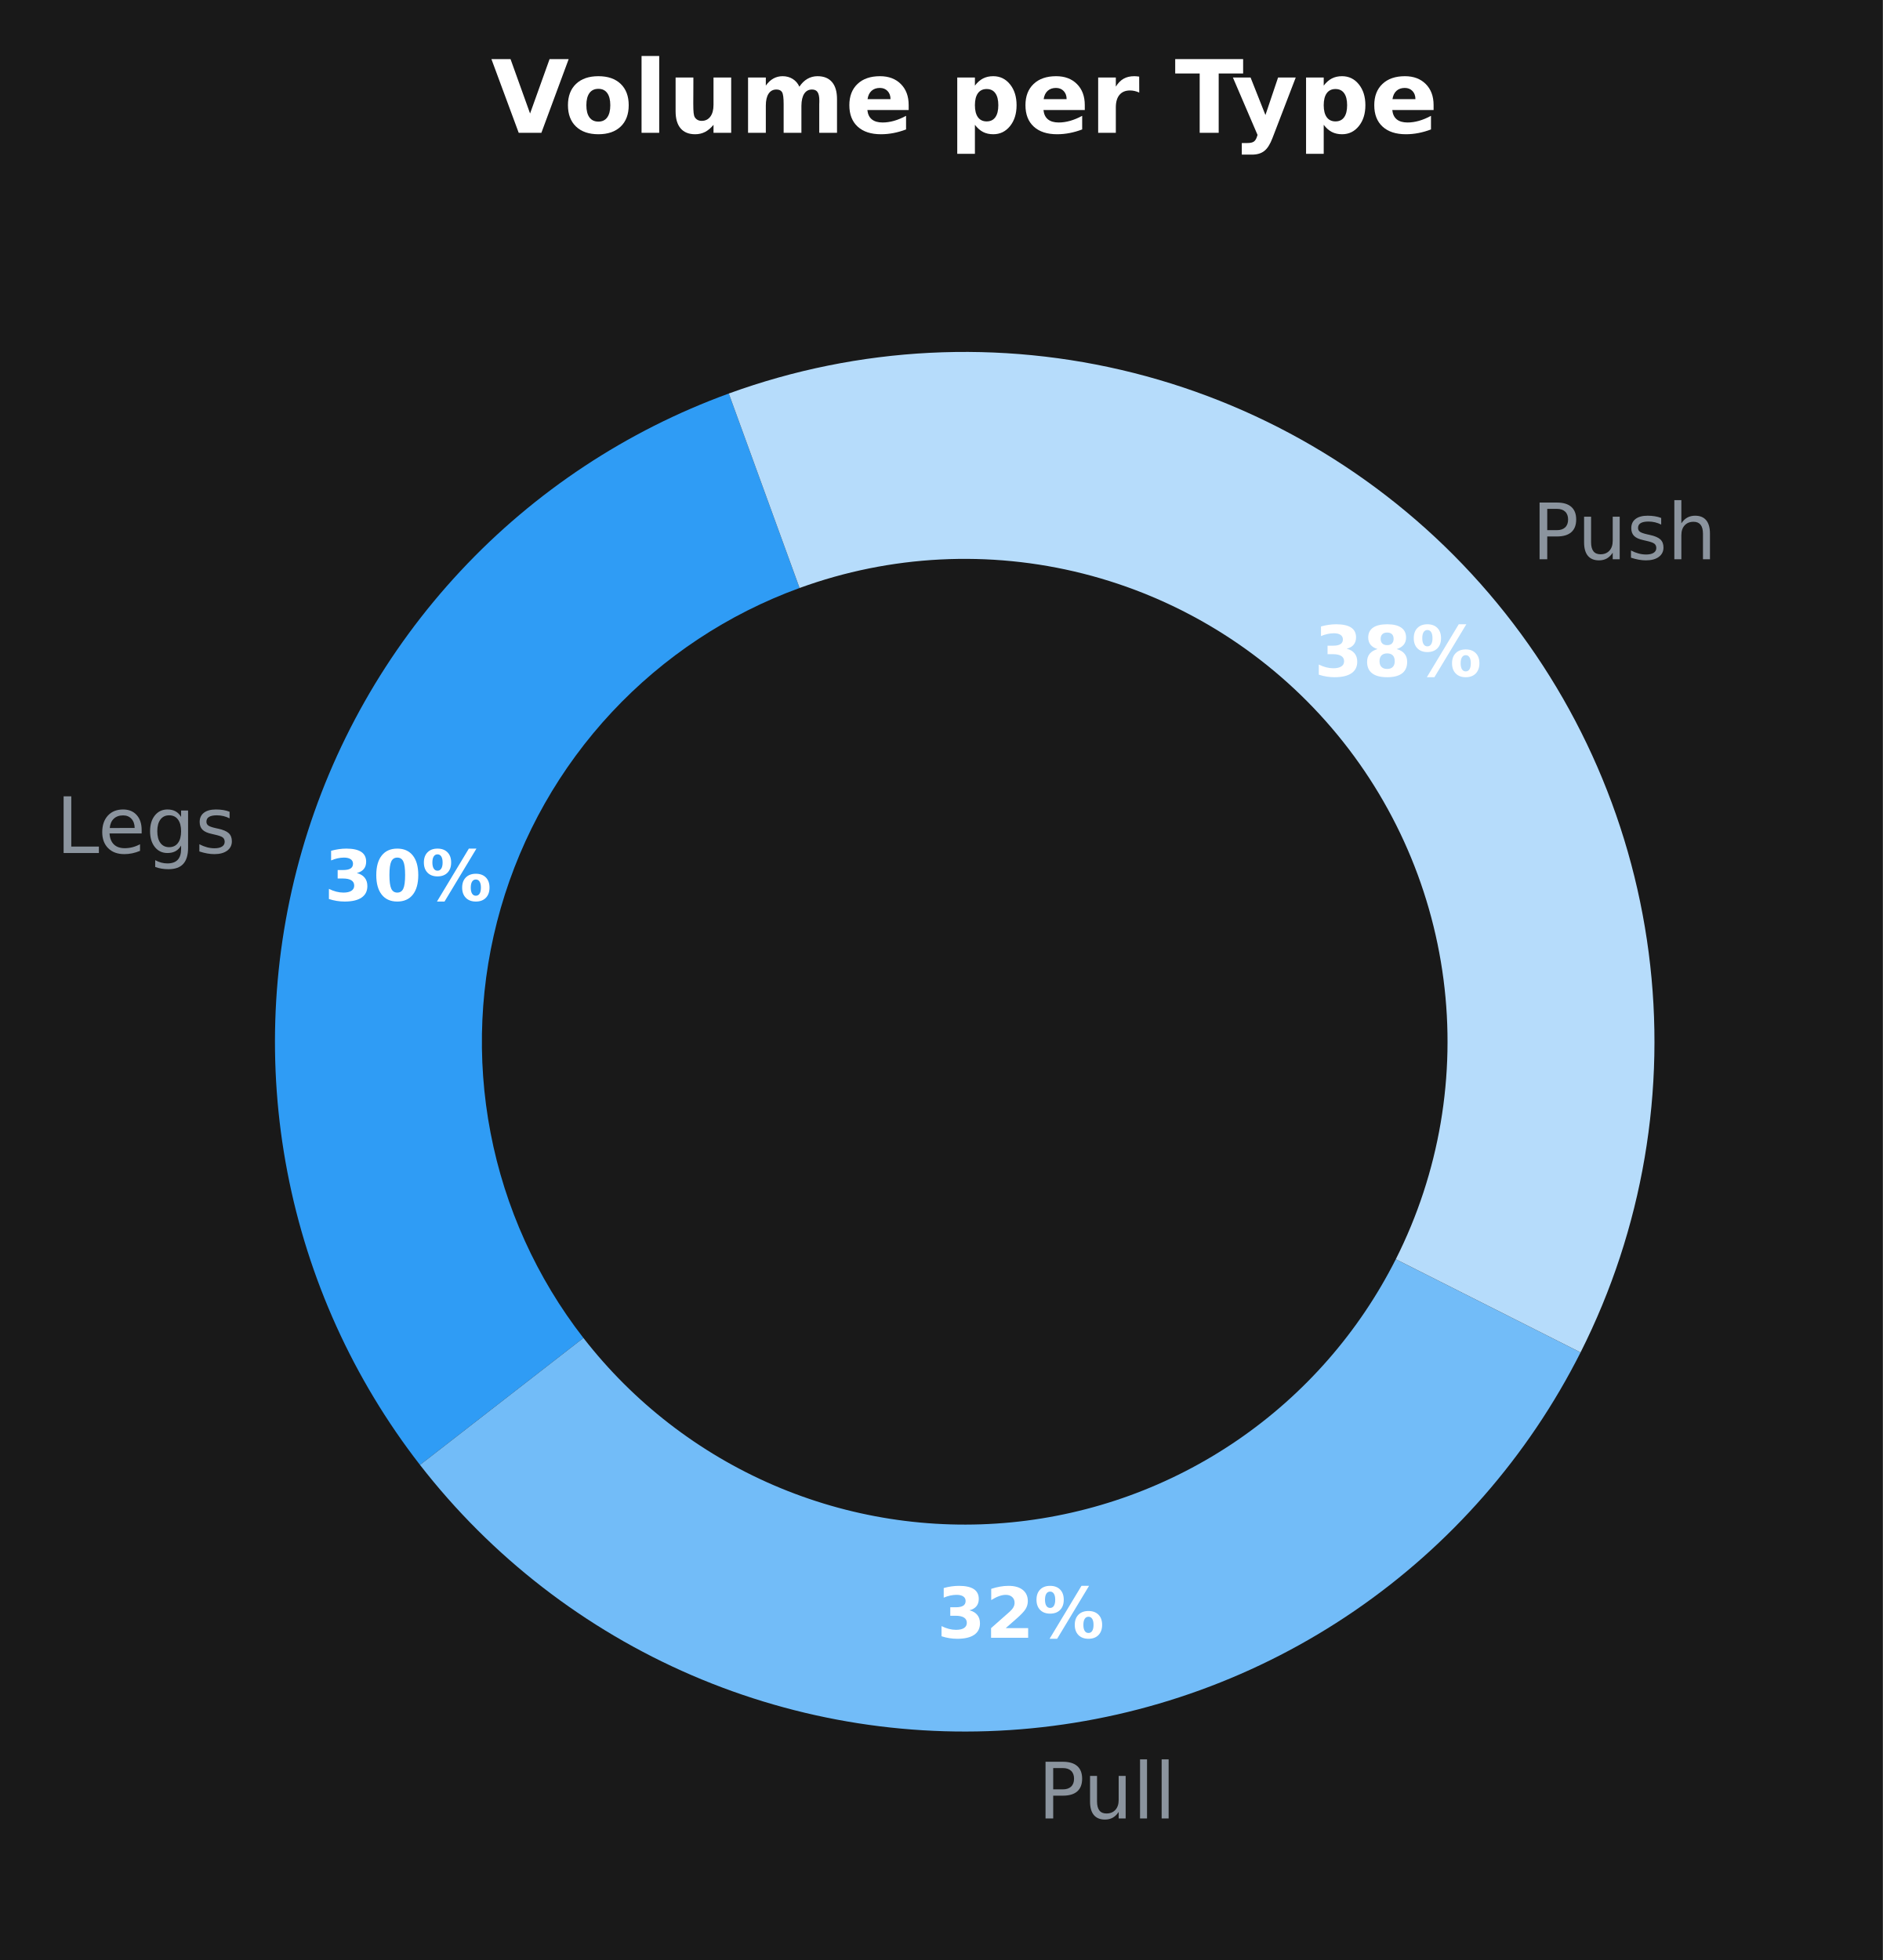
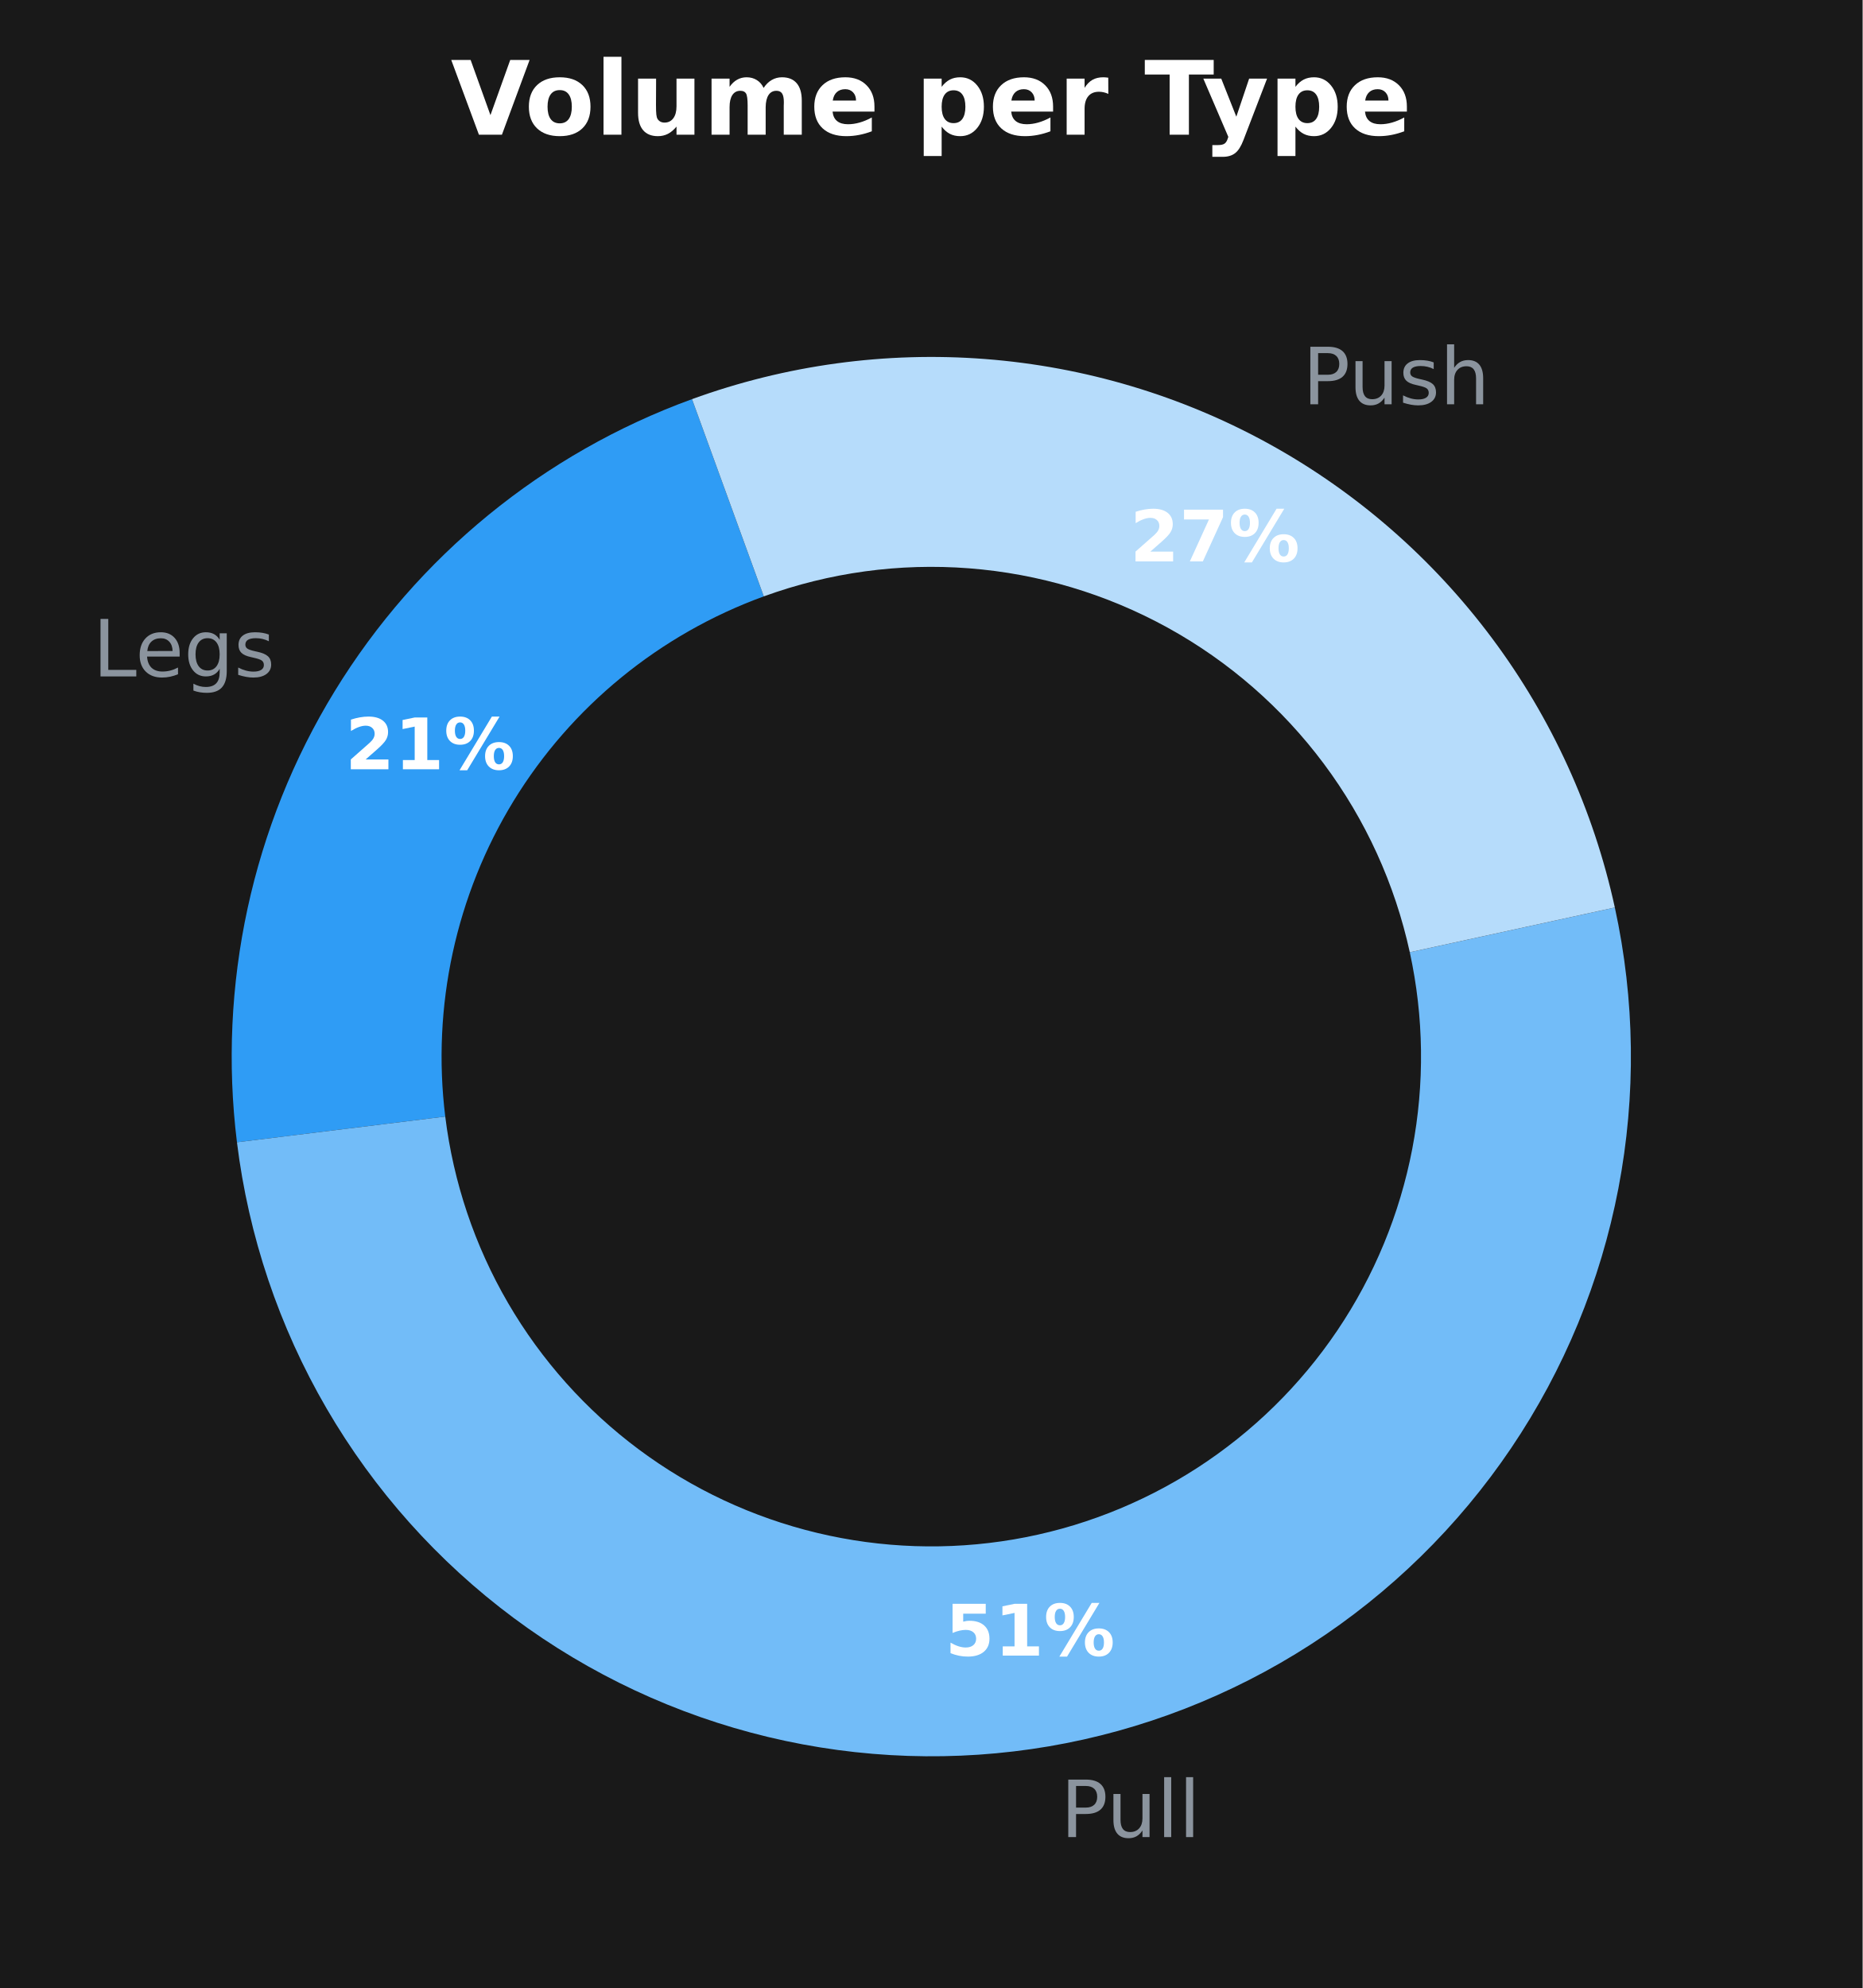
- <svg xmlns="http://www.w3.org/2000/svg" xmlns:xlink="http://www.w3.org/1999/xlink" width="242.144pt" height="252.038pt" viewBox="0 0 242.144 252.038" version="1.1">
+ <svg xmlns="http://www.w3.org/2000/svg" xmlns:xlink="http://www.w3.org/1999/xlink" width="236.16pt" height="252.038pt" viewBox="0 0 236.16 252.038" version="1.1">
  <defs>
    <style type="text/css">*{stroke-linejoin: round; stroke-linecap: butt}</style>
  </defs>
  <g id="figure_1">
    <g id="patch_1">
-       <path d="M 0 252.038  L 242.144 252.038  L 242.144 0  L 0 0  z " style="fill: #191919" />
+       <path d="M 0 252.038  L 236.16 252.038  L 236.16 0  L 0 0  z " style="fill: #191919" />
    </g>
    <g id="axes_1">
      <g id="patch_2">
-         <path d="M 93.726 50.603  C 80.592 55.384 68.772 63.201 59.233 73.416  C 49.694 83.632 42.703 95.958 38.831 109.388  C 34.96 122.818 34.317 136.975 36.955 150.7  C 39.593 164.425 45.438 177.335 54.012 188.373  L 75.028 172.049  C 69.026 164.322 64.934 155.285 63.088 145.677  C 61.241 136.07 61.691 126.16 64.401 116.759  C 67.111 107.358 72.005 98.73 78.682 91.579  C 85.36 84.428 93.634 78.956 102.827 75.61  z " style="fill: #2f9cf5" />
+         <path d="M 87.741 50.603  C 68.89 57.465 52.912 70.523 42.435 87.631  C 31.958 104.739 27.587 124.905 30.043 144.816  L 56.454 141.558  C 54.735 127.621 57.794 113.504 65.128 101.529  C 72.463 89.553 83.647 80.413 96.843 75.61  z " style="fill: #2f9cf5" />
      </g>
      <g id="patch_3">
-         <path d="M 54.012 188.373  C 63.192 200.192 75.216 209.497 88.96 215.42  C 102.704 221.343 117.725 223.692 132.621 222.248  C 147.517 220.805 161.808 215.615 174.159 207.163  C 186.509 198.711 196.523 187.27 203.263 173.908  L 179.503 161.923  C 174.785 171.276 167.776 179.285 159.13 185.201  C 150.485 191.118 140.481 194.751 130.054 195.761  C 119.627 196.772 109.112 195.127 99.491 190.981  C 89.871 186.836 81.454 180.322 75.028 172.049  z " style="fill: #72bcf8" />
+         <path d="M 30.043 144.816  C 31.511 156.718 35.377 168.199 41.408 178.565  C 47.438 188.93 55.508 197.966 65.13 205.124  C 74.751 212.283 85.724 217.416 97.385 220.214  C 109.047 223.012 121.155 223.416 132.977 221.402  C 144.798 219.388 156.09 214.998 166.167 208.497  C 176.244 201.996 184.899 193.518 191.607 183.578  C 198.315 173.638 202.939 162.439 205.197 150.662  C 207.455 138.884 207.302 126.77 204.746 115.054  L 178.746 120.725  C 180.535 128.927 180.643 137.406 179.062 145.651  C 177.481 153.895 174.245 161.734 169.549 168.692  C 164.853 175.65 158.795 181.584 151.741 186.135  C 144.687 190.686 136.783 193.759 128.508 195.169  C 120.232 196.579 111.757 196.296 103.594 194.337  C 95.431 192.379 87.749 188.785 81.015 183.774  C 74.28 178.763 68.631 172.438 64.409 165.183  C 60.188 157.927 57.482 149.89 56.454 141.558  z " style="fill: #72bcf8" />
      </g>
      <g id="patch_4">
-         <path d="M 203.263 173.908  C 211.268 158.038 214.322 140.122 212.025 122.496  C 209.728 104.87 202.186 88.335 190.381 75.046  C 178.576 61.758 163.045 52.319 145.812 47.961  C 128.58 43.603 110.429 44.524 93.726 50.603  L 102.828 75.61  C 114.52 71.354 127.225 70.71 139.288 73.76  C 151.351 76.811 162.222 83.418 170.486 92.72  C 178.749 102.022 184.029 113.597 185.637 125.935  C 187.244 138.273 185.107 150.814 179.503 161.923  z " style="fill: #b6dcfb" />
+         <path d="M 204.746 115.054  C 202.05 102.693 196.74 91.05 189.174 80.911  C 181.608 70.771 171.96 62.366 160.878 56.261  C 149.796 50.157 137.536 46.494 124.922 45.518  C 112.308 44.542 99.63 46.276 87.741 50.603  L 96.843 75.61  C 105.165 72.581 114.04 71.367 122.869 72.05  C 131.699 72.733 140.281 75.298 148.039 79.57  C 155.796 83.843 162.55 89.727 167.846 96.825  C 173.142 103.923 176.859 112.072 178.746 120.725  z " style="fill: #b6dcfb" />
      </g>
      <g id="matplotlib.axis_1" />
      <g id="matplotlib.axis_2" />
      <g id="text_1">
-         <g style="fill: #8b949e" transform="translate(7.2 109.6905) scale(0.1 -0.1)">
+         <g style="fill: #8b949e" transform="translate(11.76263 85.75723) scale(0.1 -0.1)">
          <defs>
            <path id="DejaVuSans-4c" d="M 628 4666  L 1259 4666  L 1259 531  L 3531 531  L 3531 0  L 628 0  L 628 4666  z " transform="scale(0.015625)" />
            <path id="DejaVuSans-65" d="M 3597 1894  L 3597 1613  L 953 1613  Q 991 1019 1311 708  Q 1631 397 2203 397  Q 2534 397 2845 478  Q 3156 559 3463 722  L 3463 178  Q 3153 47 2828 -22  Q 2503 -91 2169 -91  Q 1331 -91 842 396  Q 353 884 353 1716  Q 353 2575 817 3079  Q 1281 3584 2069 3584  Q 2775 3584 3186 3129  Q 3597 2675 3597 1894  z M 3022 2063  Q 3016 2534 2758 2815  Q 2500 3097 2075 3097  Q 1594 3097 1305 2825  Q 1016 2553 972 2059  L 3022 2063  z " transform="scale(0.015625)" />
            <path id="DejaVuSans-67" d="M 2906 1791  Q 2906 2416 2648 2759  Q 2391 3103 1925 3103  Q 1463 3103 1205 2759  Q 947 2416 947 1791  Q 947 1169 1205 825  Q 1463 481 1925 481  Q 2391 481 2648 825  Q 2906 1169 2906 1791  z M 3481 434  Q 3481 -459 3084 -895  Q 2688 -1331 1869 -1331  Q 1566 -1331 1297 -1286  Q 1028 -1241 775 -1147  L 775 -588  Q 1028 -725 1275 -790  Q 1522 -856 1778 -856  Q 2344 -856 2625 -561  Q 2906 -266 2906 331  L 2906 616  Q 2728 306 2450 153  Q 2172 0 1784 0  Q 1141 0 747 490  Q 353 981 353 1791  Q 353 2603 747 3093  Q 1141 3584 1784 3584  Q 2172 3584 2450 3431  Q 2728 3278 2906 2969  L 2906 3500  L 3481 3500  L 3481 434  z " transform="scale(0.015625)" />
            <path id="DejaVuSans-73" d="M 2834 3397  L 2834 2853  Q 2591 2978 2328 3040  Q 2066 3103 1784 3103  Q 1356 3103 1142 2972  Q 928 2841 928 2578  Q 928 2378 1081 2264  Q 1234 2150 1697 2047  L 1894 2003  Q 2506 1872 2764 1633  Q 3022 1394 3022 966  Q 3022 478 2636 193  Q 2250 -91 1575 -91  Q 1294 -91 989 -36  Q 684 19 347 128  L 347 722  Q 666 556 975 473  Q 1284 391 1588 391  Q 1994 391 2212 530  Q 2431 669 2431 922  Q 2431 1156 2273 1281  Q 2116 1406 1581 1522  L 1381 1569  Q 847 1681 609 1914  Q 372 2147 372 2553  Q 372 3047 722 3315  Q 1072 3584 1716 3584  Q 2034 3584 2315 3537  Q 2597 3491 2834 3397  z " transform="scale(0.015625)" />
          </defs>
          <use xlink:href="#DejaVuSans-4c" />
          <use xlink:href="#DejaVuSans-65" transform="translate(53.96289 0)" />
          <use xlink:href="#DejaVuSans-67" transform="translate(115.4863 0)" />
          <use xlink:href="#DejaVuSans-73" transform="translate(178.9629 0)" />
        </g>
      </g>
      <g id="text_2">
-         <g style="fill: #ffffff" transform="translate(41.69731 115.8027) scale(0.09 -0.09)">
+         <g style="fill: #ffffff" transform="translate(43.76699 97.52641) scale(0.09 -0.09)">
          <defs>
-             <path id="DejaVuSans-Bold-33" d="M 2981 2516  Q 3453 2394 3698 2092  Q 3944 1791 3944 1325  Q 3944 631 3412 270  Q 2881 -91 1863 -91  Q 1503 -91 1142 -33  Q 781 25 428 141  L 428 1069  Q 766 900 1098 814  Q 1431 728 1753 728  Q 2231 728 2486 893  Q 2741 1059 2741 1369  Q 2741 1688 2480 1852  Q 2219 2016 1709 2016  L 1228 2016  L 1228 2791  L 1734 2791  Q 2188 2791 2409 2933  Q 2631 3075 2631 3366  Q 2631 3634 2415 3781  Q 2200 3928 1806 3928  Q 1516 3928 1219 3862  Q 922 3797 628 3669  L 628 4550  Q 984 4650 1334 4700  Q 1684 4750 2022 4750  Q 2931 4750 3382 4451  Q 3834 4153 3834 3553  Q 3834 3144 3618 2883  Q 3403 2622 2981 2516  z " transform="scale(0.015625)" />
-             <path id="DejaVuSans-Bold-30" d="M 2944 2338  Q 2944 3213 2780 3570  Q 2616 3928 2228 3928  Q 1841 3928 1675 3570  Q 1509 3213 1509 2338  Q 1509 1453 1675 1090  Q 1841 728 2228 728  Q 2613 728 2778 1090  Q 2944 1453 2944 2338  z M 4147 2328  Q 4147 1169 3647 539  Q 3147 -91 2228 -91  Q 1306 -91 806 539  Q 306 1169 306 2328  Q 306 3491 806 4120  Q 1306 4750 2228 4750  Q 3147 4750 3647 4120  Q 4147 3491 4147 2328  z " transform="scale(0.015625)" />
+             <path id="DejaVuSans-Bold-32" d="M 1844 884  L 3897 884  L 3897 0  L 506 0  L 506 884  L 2209 2388  Q 2438 2594 2547 2791  Q 2656 2988 2656 3200  Q 2656 3528 2436 3728  Q 2216 3928 1850 3928  Q 1569 3928 1234 3808  Q 900 3688 519 3450  L 519 4475  Q 925 4609 1322 4679  Q 1719 4750 2100 4750  Q 2938 4750 3402 4381  Q 3866 4013 3866 3353  Q 3866 2972 3669 2642  Q 3472 2313 2841 1759  L 1844 884  z " transform="scale(0.015625)" />
+             <path id="DejaVuSans-Bold-31" d="M 750 831  L 1813 831  L 1813 3847  L 722 3622  L 722 4441  L 1806 4666  L 2950 4666  L 2950 831  L 4013 831  L 4013 0  L 750 0  L 750 831  z " transform="scale(0.015625)" />
            <path id="DejaVuSans-Bold-25" d="M 4959 1925  Q 4738 1925 4616 1733  Q 4494 1541 4494 1184  Q 4494 825 4614 633  Q 4734 441 4959 441  Q 5184 441 5303 633  Q 5422 825 5422 1184  Q 5422 1541 5301 1733  Q 5181 1925 4959 1925  z M 4959 2450  Q 5541 2450 5875 2112  Q 6209 1775 6209 1184  Q 6209 594 5875 251  Q 5541 -91 4959 -91  Q 4378 -91 4042 251  Q 3706 594 3706 1184  Q 3706 1772 4042 2111  Q 4378 2450 4959 2450  z M 2094 -91  L 1403 -91  L 4319 4750  L 5013 4750  L 2094 -91  z M 1453 4750  Q 2034 4750 2367 4411  Q 2700 4072 2700 3481  Q 2700 2891 2367 2550  Q 2034 2209 1453 2209  Q 872 2209 539 2550  Q 206 2891 206 3481  Q 206 4072 539 4411  Q 872 4750 1453 4750  z M 1453 4225  Q 1228 4225 1106 4031  Q 984 3838 984 3481  Q 984 3122 1106 2926  Q 1228 2731 1453 2731  Q 1678 2731 1798 2926  Q 1919 3122 1919 3481  Q 1919 3838 1797 4031  Q 1675 4225 1453 4225  z " transform="scale(0.015625)" />
          </defs>
-           <use xlink:href="#DejaVuSans-Bold-33" />
-           <use xlink:href="#DejaVuSans-Bold-30" transform="translate(69.58008 0)" />
+           <use xlink:href="#DejaVuSans-Bold-32" />
+           <use xlink:href="#DejaVuSans-Bold-31" transform="translate(69.58008 0)" />
          <use xlink:href="#DejaVuSans-Bold-25" transform="translate(139.1602 0)" />
        </g>
      </g>
      <g id="text_3">
-         <g style="fill: #8b949e" transform="translate(133.477 233.8367) scale(0.1 -0.1)">
+         <g style="fill: #8b949e" transform="translate(134.4664 232.906) scale(0.1 -0.1)">
          <defs>
            <path id="DejaVuSans-50" d="M 1259 4147  L 1259 2394  L 2053 2394  Q 2494 2394 2734 2622  Q 2975 2850 2975 3272  Q 2975 3691 2734 3919  Q 2494 4147 2053 4147  L 1259 4147  z M 628 4666  L 2053 4666  Q 2838 4666 3239 4311  Q 3641 3956 3641 3272  Q 3641 2581 3239 2228  Q 2838 1875 2053 1875  L 1259 1875  L 1259 0  L 628 0  L 628 4666  z " transform="scale(0.015625)" />
            <path id="DejaVuSans-75" d="M 544 1381  L 544 3500  L 1119 3500  L 1119 1403  Q 1119 906 1312 657  Q 1506 409 1894 409  Q 2359 409 2629 706  Q 2900 1003 2900 1516  L 2900 3500  L 3475 3500  L 3475 0  L 2900 0  L 2900 538  Q 2691 219 2414 64  Q 2138 -91 1772 -91  Q 1169 -91 856 284  Q 544 659 544 1381  z M 1991 3584  L 1991 3584  z " transform="scale(0.015625)" />
            <path id="DejaVuSans-6c" d="M 603 4863  L 1178 4863  L 1178 0  L 603 0  L 603 4863  z " transform="scale(0.015625)" />
          </defs>
          <use xlink:href="#DejaVuSans-50" />
          <use xlink:href="#DejaVuSans-75" transform="translate(58.55273 0)" />
          <use xlink:href="#DejaVuSans-6c" transform="translate(121.9316 0)" />
          <use xlink:href="#DejaVuSans-6c" transform="translate(149.7148 0)" />
        </g>
      </g>
      <g id="text_4">
-         <g style="fill: #ffffff" transform="translate(120.481 210.6053) scale(0.09 -0.09)">
+         <g style="fill: #ffffff" transform="translate(119.8221 209.8945) scale(0.09 -0.09)">
          <defs>
-             <path id="DejaVuSans-Bold-32" d="M 1844 884  L 3897 884  L 3897 0  L 506 0  L 506 884  L 2209 2388  Q 2438 2594 2547 2791  Q 2656 2988 2656 3200  Q 2656 3528 2436 3728  Q 2216 3928 1850 3928  Q 1569 3928 1234 3808  Q 900 3688 519 3450  L 519 4475  Q 925 4609 1322 4679  Q 1719 4750 2100 4750  Q 2938 4750 3402 4381  Q 3866 4013 3866 3353  Q 3866 2972 3669 2642  Q 3472 2313 2841 1759  L 1844 884  z " transform="scale(0.015625)" />
+             <path id="DejaVuSans-Bold-35" d="M 678 4666  L 3669 4666  L 3669 3781  L 1638 3781  L 1638 3059  Q 1775 3097 1914 3117  Q 2053 3138 2203 3138  Q 3056 3138 3531 2711  Q 4006 2284 4006 1522  Q 4006 766 3489 337  Q 2972 -91 2053 -91  Q 1656 -91 1267 -14  Q 878 63 494 219  L 494 1166  Q 875 947 1217 837  Q 1559 728 1863 728  Q 2300 728 2551 942  Q 2803 1156 2803 1522  Q 2803 1891 2551 2103  Q 2300 2316 1863 2316  Q 1603 2316 1309 2248  Q 1016 2181 678 2041  L 678 4666  z " transform="scale(0.015625)" />
          </defs>
-           <use xlink:href="#DejaVuSans-Bold-33" />
-           <use xlink:href="#DejaVuSans-Bold-32" transform="translate(69.58008 0)" />
+           <use xlink:href="#DejaVuSans-Bold-35" />
+           <use xlink:href="#DejaVuSans-Bold-31" transform="translate(69.58008 0)" />
          <use xlink:href="#DejaVuSans-Bold-25" transform="translate(139.1602 0)" />
        </g>
      </g>
      <g id="text_5">
-         <g style="fill: #8b949e" transform="translate(197.0123 71.9147) scale(0.1 -0.1)">
+         <g style="fill: #8b949e" transform="translate(165.1577 51.25122) scale(0.1 -0.1)">
          <defs>
            <path id="DejaVuSans-68" d="M 3513 2113  L 3513 0  L 2938 0  L 2938 2094  Q 2938 2591 2744 2837  Q 2550 3084 2163 3084  Q 1697 3084 1428 2787  Q 1159 2491 1159 1978  L 1159 0  L 581 0  L 581 4863  L 1159 4863  L 1159 2956  Q 1366 3272 1645 3428  Q 1925 3584 2291 3584  Q 2894 3584 3203 3211  Q 3513 2838 3513 2113  z " transform="scale(0.015625)" />
          </defs>
          <use xlink:href="#DejaVuSans-50" />
          <use xlink:href="#DejaVuSans-75" transform="translate(58.55273 0)" />
          <use xlink:href="#DejaVuSans-73" transform="translate(121.9316 0)" />
          <use xlink:href="#DejaVuSans-68" transform="translate(174.0312 0)" />
        </g>
      </g>
      <g id="text_6">
-         <g style="fill: #ffffff" transform="translate(168.9989 86.95575) scale(0.09 -0.09)">
+         <g style="fill: #ffffff" transform="translate(143.259 71.17637) scale(0.09 -0.09)">
          <defs>
-             <path id="DejaVuSans-Bold-38" d="M 2228 2088  Q 1891 2088 1709 1903  Q 1528 1719 1528 1375  Q 1528 1031 1709 848  Q 1891 666 2228 666  Q 2563 666 2741 848  Q 2919 1031 2919 1375  Q 2919 1722 2741 1905  Q 2563 2088 2228 2088  z M 1350 2484  Q 925 2613 709 2878  Q 494 3144 494 3541  Q 494 4131 934 4440  Q 1375 4750 2228 4750  Q 3075 4750 3515 4442  Q 3956 4134 3956 3541  Q 3956 3144 3739 2878  Q 3522 2613 3097 2484  Q 3572 2353 3814 2058  Q 4056 1763 4056 1313  Q 4056 619 3595 264  Q 3134 -91 2228 -91  Q 1319 -91 855 264  Q 391 619 391 1313  Q 391 1763 633 2058  Q 875 2353 1350 2484  z M 1631 3419  Q 1631 3141 1786 2991  Q 1941 2841 2228 2841  Q 2509 2841 2662 2991  Q 2816 3141 2816 3419  Q 2816 3697 2662 3845  Q 2509 3994 2228 3994  Q 1941 3994 1786 3844  Q 1631 3694 1631 3419  z " transform="scale(0.015625)" />
+             <path id="DejaVuSans-Bold-37" d="M 428 4666  L 3944 4666  L 3944 3988  L 2125 0  L 953 0  L 2675 3781  L 428 3781  L 428 4666  z " transform="scale(0.015625)" />
          </defs>
-           <use xlink:href="#DejaVuSans-Bold-33" />
-           <use xlink:href="#DejaVuSans-Bold-38" transform="translate(69.58008 0)" />
+           <use xlink:href="#DejaVuSans-Bold-32" />
+           <use xlink:href="#DejaVuSans-Bold-37" transform="translate(69.58008 0)" />
          <use xlink:href="#DejaVuSans-Bold-25" transform="translate(139.1602 0)" />
        </g>
      </g>
      <g id="text_7">
-         <g style="fill: #ffffff" transform="translate(63.13511 17.07797) scale(0.13 -0.13)">
+         <g style="fill: #ffffff" transform="translate(57.15062 17.07797) scale(0.13 -0.13)">
          <defs>
            <path id="DejaVuSans-Bold-56" d="M 31 4666  L 1241 4666  L 2478 1222  L 3713 4666  L 4922 4666  L 3194 0  L 1759 0  L 31 4666  z " transform="scale(0.015625)" />
            <path id="DejaVuSans-Bold-6f" d="M 2203 2784  Q 1831 2784 1636 2517  Q 1441 2250 1441 1747  Q 1441 1244 1636 976  Q 1831 709 2203 709  Q 2569 709 2762 976  Q 2956 1244 2956 1747  Q 2956 2250 2762 2517  Q 2569 2784 2203 2784  z M 2203 3584  Q 3106 3584 3614 3096  Q 4122 2609 4122 1747  Q 4122 884 3614 396  Q 3106 -91 2203 -91  Q 1297 -91 786 396  Q 275 884 275 1747  Q 275 2609 786 3096  Q 1297 3584 2203 3584  z " transform="scale(0.015625)" />
            <path id="DejaVuSans-Bold-6c" d="M 538 4863  L 1656 4863  L 1656 0  L 538 0  L 538 4863  z " transform="scale(0.015625)" />
            <path id="DejaVuSans-Bold-75" d="M 500 1363  L 500 3500  L 1625 3500  L 1625 3150  Q 1625 2866 1622 2436  Q 1619 2006 1619 1863  Q 1619 1441 1641 1255  Q 1663 1069 1716 984  Q 1784 875 1895 815  Q 2006 756 2150 756  Q 2500 756 2700 1025  Q 2900 1294 2900 1772  L 2900 3500  L 4019 3500  L 4019 0  L 2900 0  L 2900 506  Q 2647 200 2364 54  Q 2081 -91 1741 -91  Q 1134 -91 817 281  Q 500 653 500 1363  z " transform="scale(0.015625)" />
            <path id="DejaVuSans-Bold-6d" d="M 3781 2919  Q 3994 3244 4286 3414  Q 4578 3584 4928 3584  Q 5531 3584 5847 3212  Q 6163 2841 6163 2131  L 6163 0  L 5038 0  L 5038 1825  Q 5041 1866 5042 1909  Q 5044 1953 5044 2034  Q 5044 2406 4934 2573  Q 4825 2741 4581 2741  Q 4263 2741 4089 2478  Q 3916 2216 3909 1719  L 3909 0  L 2784 0  L 2784 1825  Q 2784 2406 2684 2573  Q 2584 2741 2328 2741  Q 2006 2741 1831 2477  Q 1656 2213 1656 1722  L 1656 0  L 531 0  L 531 3500  L 1656 3500  L 1656 2988  Q 1863 3284 2130 3434  Q 2397 3584 2719 3584  Q 3081 3584 3359 3409  Q 3638 3234 3781 2919  z " transform="scale(0.015625)" />
            <path id="DejaVuSans-Bold-65" d="M 4031 1759  L 4031 1441  L 1416 1441  Q 1456 1047 1700 850  Q 1944 653 2381 653  Q 2734 653 3104 758  Q 3475 863 3866 1075  L 3866 213  Q 3469 63 3072 -14  Q 2675 -91 2278 -91  Q 1328 -91 801 392  Q 275 875 275 1747  Q 275 2603 792 3093  Q 1309 3584 2216 3584  Q 3041 3584 3536 3087  Q 4031 2591 4031 1759  z M 2881 2131  Q 2881 2450 2695 2645  Q 2509 2841 2209 2841  Q 1884 2841 1681 2658  Q 1478 2475 1428 2131  L 2881 2131  z " transform="scale(0.015625)" />
            <path id="DejaVuSans-Bold-20" transform="scale(0.015625)" />
            <path id="DejaVuSans-Bold-70" d="M 1656 506  L 1656 -1331  L 538 -1331  L 538 3500  L 1656 3500  L 1656 2988  Q 1888 3294 2169 3439  Q 2450 3584 2816 3584  Q 3463 3584 3878 3070  Q 4294 2556 4294 1747  Q 4294 938 3878 423  Q 3463 -91 2816 -91  Q 2450 -91 2169 54  Q 1888 200 1656 506  z M 2400 2772  Q 2041 2772 1848 2508  Q 1656 2244 1656 1747  Q 1656 1250 1848 986  Q 2041 722 2400 722  Q 2759 722 2948 984  Q 3138 1247 3138 1747  Q 3138 2247 2948 2509  Q 2759 2772 2400 2772  z " transform="scale(0.015625)" />
            <path id="DejaVuSans-Bold-72" d="M 3138 2547  Q 2991 2616 2845 2648  Q 2700 2681 2553 2681  Q 2122 2681 1889 2404  Q 1656 2128 1656 1613  L 1656 0  L 538 0  L 538 3500  L 1656 3500  L 1656 2925  Q 1872 3269 2151 3426  Q 2431 3584 2822 3584  Q 2878 3584 2943 3579  Q 3009 3575 3134 3559  L 3138 2547  z " transform="scale(0.015625)" />
            <path id="DejaVuSans-Bold-54" d="M 31 4666  L 4331 4666  L 4331 3756  L 2784 3756  L 2784 0  L 1581 0  L 1581 3756  L 31 3756  L 31 4666  z " transform="scale(0.015625)" />
            <path id="DejaVuSans-Bold-79" d="M 78 3500  L 1197 3500  L 2138 1125  L 2938 3500  L 4056 3500  L 2584 -331  Q 2363 -916 2067 -1148  Q 1772 -1381 1288 -1381  L 641 -1381  L 641 -647  L 991 -647  Q 1275 -647 1404 -556  Q 1534 -466 1606 -231  L 1638 -134  L 78 3500  z " transform="scale(0.015625)" />
          </defs>
          <use xlink:href="#DejaVuSans-Bold-56" />
          <use xlink:href="#DejaVuSans-Bold-6f" transform="translate(71.89258 0)" />
          <use xlink:href="#DejaVuSans-Bold-6c" transform="translate(140.5938 0)" />
          <use xlink:href="#DejaVuSans-Bold-75" transform="translate(174.8711 0)" />
          <use xlink:href="#DejaVuSans-Bold-6d" transform="translate(246.0625 0)" />
          <use xlink:href="#DejaVuSans-Bold-65" transform="translate(350.2617 0)" />
          <use xlink:href="#DejaVuSans-Bold-20" transform="translate(418.084 0)" />
          <use xlink:href="#DejaVuSans-Bold-70" transform="translate(452.8984 0)" />
          <use xlink:href="#DejaVuSans-Bold-65" transform="translate(524.4805 0)" />
          <use xlink:href="#DejaVuSans-Bold-72" transform="translate(592.3027 0)" />
          <use xlink:href="#DejaVuSans-Bold-20" transform="translate(641.6191 0)" />
          <use xlink:href="#DejaVuSans-Bold-54" transform="translate(676.4336 0)" />
          <use xlink:href="#DejaVuSans-Bold-79" transform="translate(732.7715 0)" />
          <use xlink:href="#DejaVuSans-Bold-70" transform="translate(797.957 0)" />
          <use xlink:href="#DejaVuSans-Bold-65" transform="translate(869.5391 0)" />
        </g>
      </g>
    </g>
  </g>
</svg>
